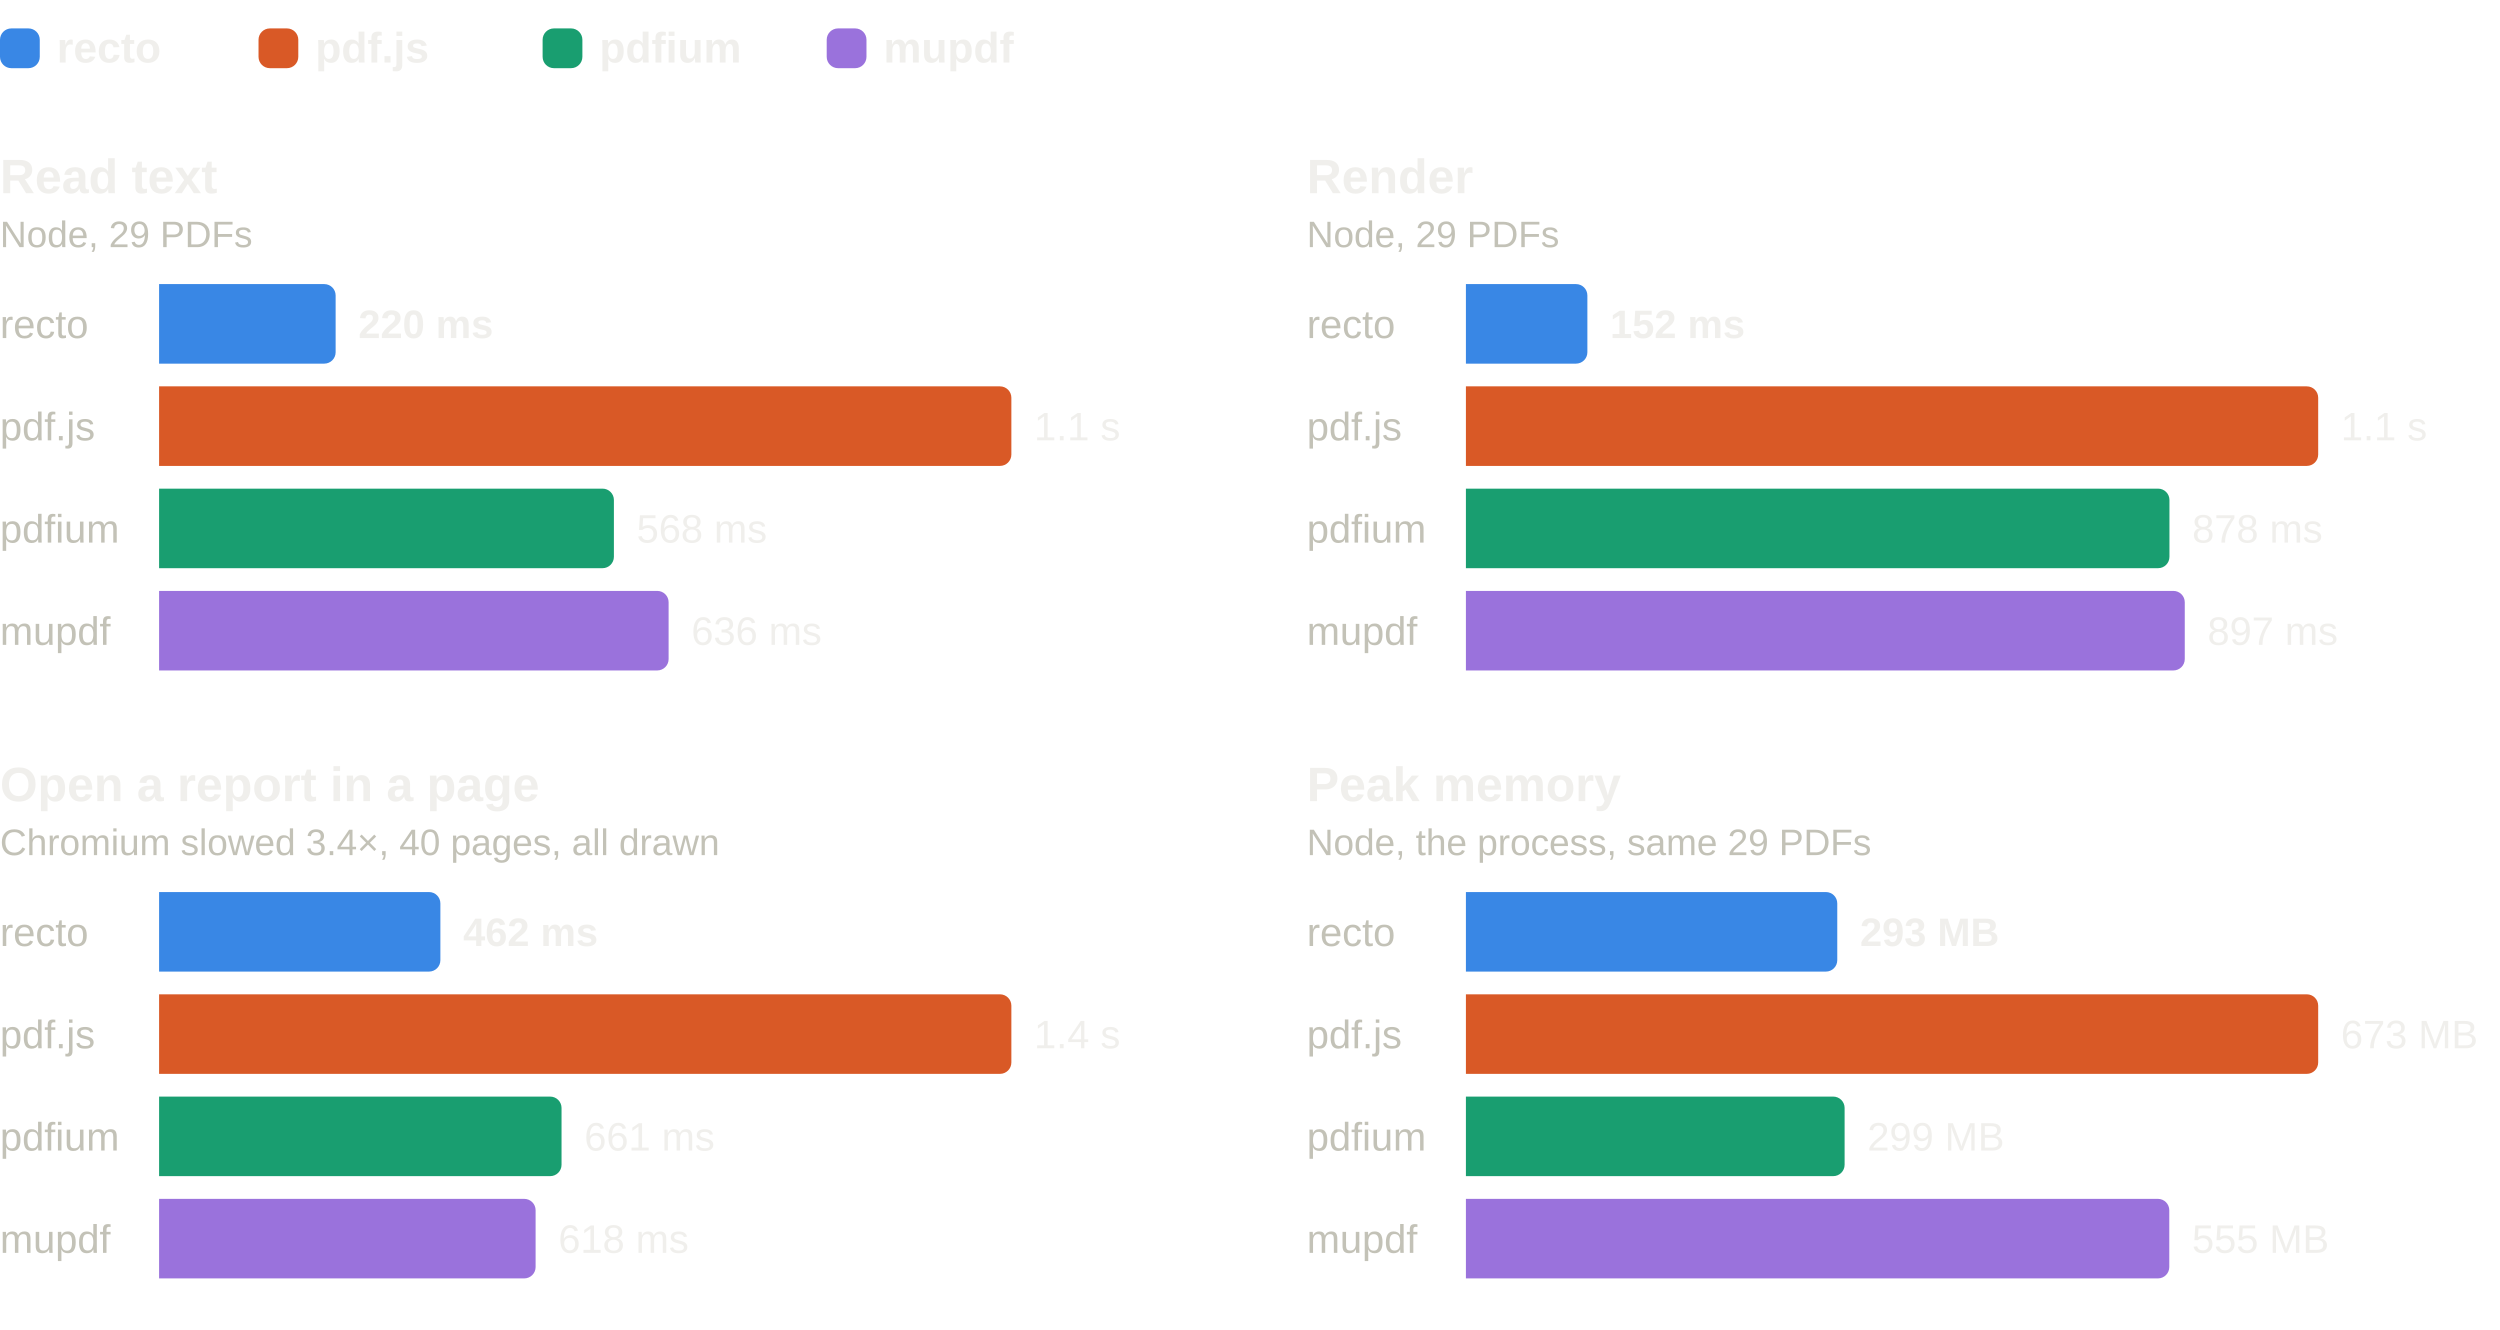
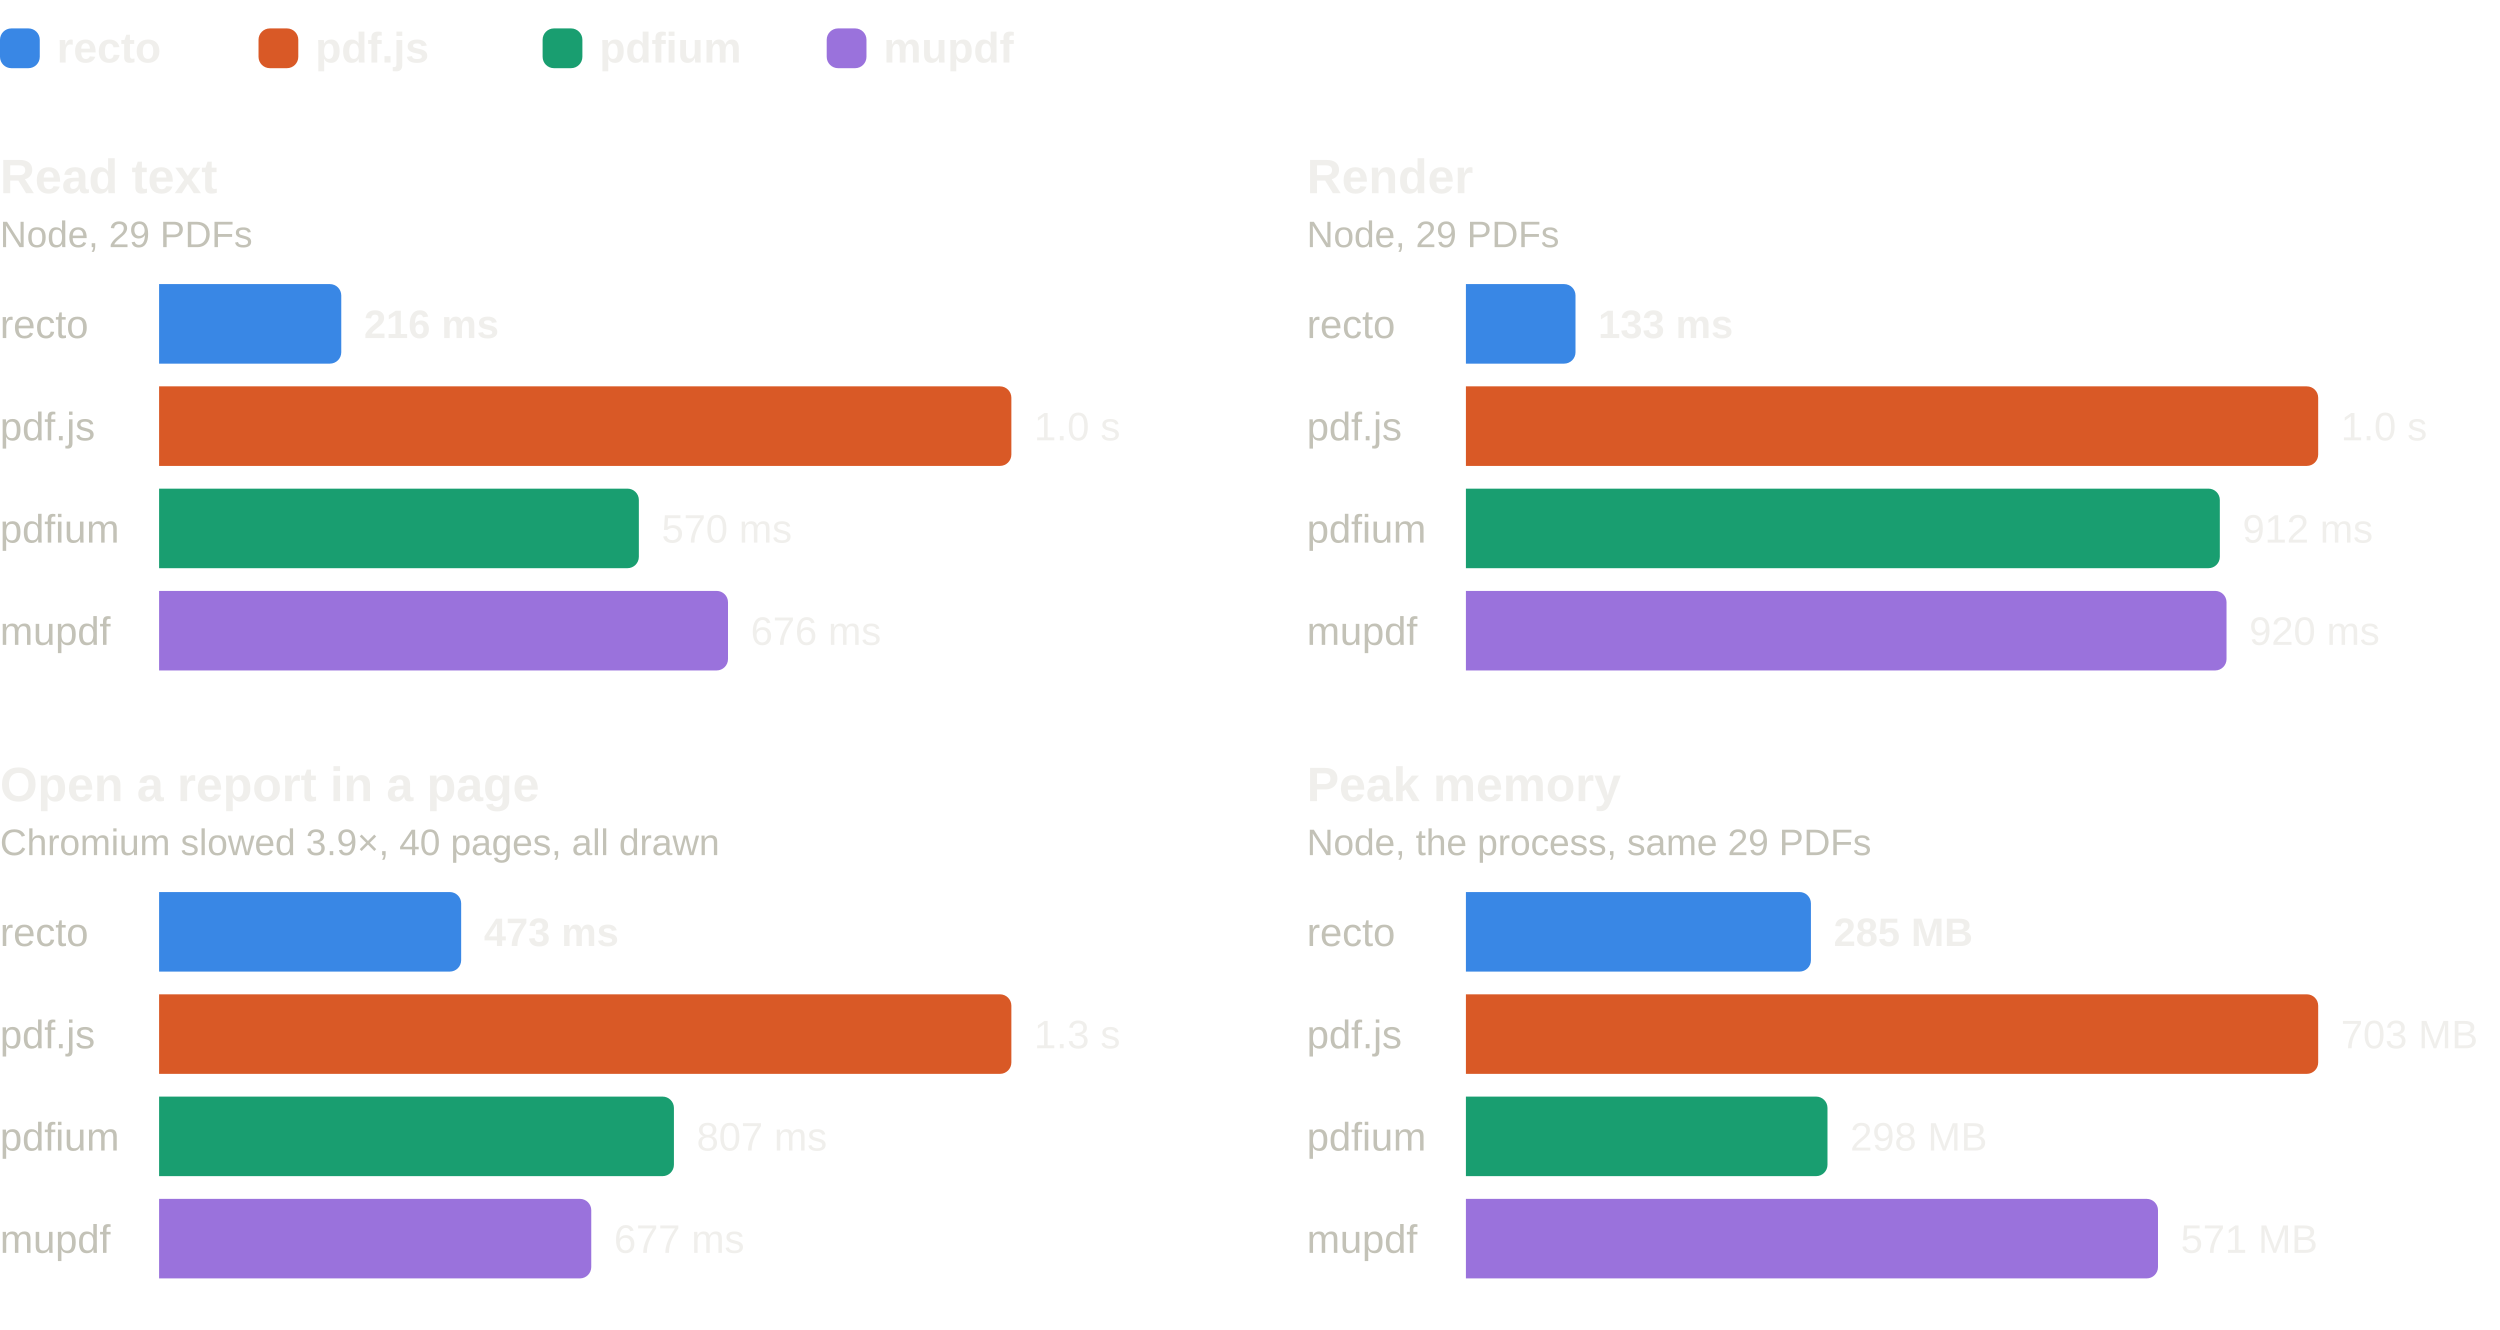
- <svg xmlns="http://www.w3.org/2000/svg" viewBox="0 0 880 468" width="880" height="468" role="img" aria-label="Benchmark medians: Read text: recto 220 ms, pdf.js 1.1 s, pdfium 568 ms, mupdf 636 ms; Render: recto 152 ms, pdf.js 1.1 s, pdfium 878 ms, mupdf 897 ms; Open a report in a page: recto 462 ms, pdf.js 1.4 s, pdfium 661 ms, mupdf 618 ms; Peak memory: recto 293 MB, pdf.js 673 MB, pdfium 299 MB, mupdf 555 MB">
+ <svg xmlns="http://www.w3.org/2000/svg" viewBox="0 0 880 468" width="880" height="468" role="img" aria-label="Benchmark medians: Read text: recto 216 ms, pdf.js 1.0 s, pdfium 570 ms, mupdf 676 ms; Render: recto 133 ms, pdf.js 1.0 s, pdfium 912 ms, mupdf 920 ms; Open a report in a page: recto 473 ms, pdf.js 1.3 s, pdfium 807 ms, mupdf 677 ms; Peak memory: recto 285 MB, pdf.js 703 MB, pdfium 298 MB, mupdf 571 MB">
  <style>text{font-family:-apple-system, BlinkMacSystemFont, "Segoe UI", "Helvetica Neue", Arial, sans-serif}.t{fill:#f0efec}.s{fill:#c3c2b7}</style>
  <rect x="0" y="10" width="14" height="14" rx="4" fill="#3987e5" />
  <text x="20" y="22" class="t" font-size="15" font-weight="600">recto</text>
  <rect x="91" y="10" width="14" height="14" rx="4" fill="#d95926" />
  <text x="111" y="22" class="t" font-size="15" font-weight="600">pdf.js</text>
  <rect x="191" y="10" width="14" height="14" rx="4" fill="#199e70" />
  <text x="211" y="22" class="t" font-size="15" font-weight="600">pdfium</text>
  <rect x="291" y="10" width="14" height="14" rx="4" fill="#9a72dc" />
  <text x="311" y="22" class="t" font-size="15" font-weight="600">mupdf</text>
  <text x="0" y="68" class="t" font-size="17" font-weight="650">Read text</text>
  <text x="0" y="87" class="s" font-size="13">Node, 29 PDFs</text>
  <text x="0" y="119" class="s" font-size="14">recto</text>
-   <path d="M56 100 h58.143 a4 4 0 0 1 4 4 v20 a4 4 0 0 1 -4 4 h-58.143 z" fill="#3987e5" />
-   <text x="126.143" y="119" class="t" font-size="14" font-weight="650">220 ms</text>
+   <path d="M56 100 h60.125 a4 4 0 0 1 4 4 v20 a4 4 0 0 1 -4 4 h-60.125 z" fill="#3987e5" />
+   <text x="128.125" y="119" class="t" font-size="14" font-weight="650">216 ms</text>
  <text x="0" y="155" class="s" font-size="14">pdf.js</text>
  <path d="M56 136 h296 a4 4 0 0 1 4 4 v20 a4 4 0 0 1 -4 4 h-296 z" fill="#d95926" />
-   <text x="364" y="155" class="t" font-size="14" font-weight="400">1.1 s</text>
+   <text x="364" y="155" class="t" font-size="14" font-weight="400">1.0 s</text>
  <text x="0" y="191" class="s" font-size="14">pdfium</text>
-   <path d="M56 172 h156.094 a4 4 0 0 1 4 4 v20 a4 4 0 0 1 -4 4 h-156.094 z" fill="#199e70" />
-   <text x="224.094" y="191" class="t" font-size="14" font-weight="400">568 ms</text>
+   <path d="M56 172 h164.876 a4 4 0 0 1 4 4 v20 a4 4 0 0 1 -4 4 h-164.876 z" fill="#199e70" />
+   <text x="232.876" y="191" class="t" font-size="14" font-weight="400">570 ms</text>
  <text x="0" y="227" class="s" font-size="14">mupdf</text>
-   <path d="M56 208 h175.352 a4 4 0 0 1 4 4 v20 a4 4 0 0 1 -4 4 h-175.352 z" fill="#9a72dc" />
-   <text x="243.352" y="227" class="t" font-size="14" font-weight="400">636 ms</text>
+   <path d="M56 208 h196.257 a4 4 0 0 1 4 4 v20 a4 4 0 0 1 -4 4 h-196.257 z" fill="#9a72dc" />
+   <text x="264.257" y="227" class="t" font-size="14" font-weight="400">676 ms</text>
  <text x="460" y="68" class="t" font-size="17" font-weight="650">Render</text>
  <text x="460" y="87" class="s" font-size="13">Node, 29 PDFs</text>
  <text x="460" y="119" class="s" font-size="14">recto</text>
-   <path d="M516 100 h38.756 a4 4 0 0 1 4 4 v20 a4 4 0 0 1 -4 4 h-38.756 z" fill="#3987e5" />
-   <text x="566.756" y="119" class="t" font-size="14" font-weight="650">152 ms</text>
+   <path d="M516 100 h34.576 a4 4 0 0 1 4 4 v20 a4 4 0 0 1 -4 4 h-34.576 z" fill="#3987e5" />
+   <text x="562.576" y="119" class="t" font-size="14" font-weight="650">133 ms</text>
  <text x="460" y="155" class="s" font-size="14">pdf.js</text>
  <path d="M516 136 h296 a4 4 0 0 1 4 4 v20 a4 4 0 0 1 -4 4 h-296 z" fill="#d95926" />
-   <text x="824" y="155" class="t" font-size="14" font-weight="400">1.1 s</text>
+   <text x="824" y="155" class="t" font-size="14" font-weight="400">1.0 s</text>
  <text x="460" y="191" class="s" font-size="14">pdfium</text>
-   <path d="M516 172 h243.648 a4 4 0 0 1 4 4 v20 a4 4 0 0 1 -4 4 h-243.648 z" fill="#199e70" />
-   <text x="771.648" y="191" class="t" font-size="14" font-weight="400">878 ms</text>
+   <path d="M516 172 h261.38 a4 4 0 0 1 4 4 v20 a4 4 0 0 1 -4 4 h-261.38 z" fill="#199e70" />
+   <text x="789.38" y="191" class="t" font-size="14" font-weight="400">912 ms</text>
  <text x="460" y="227" class="s" font-size="14">mupdf</text>
-   <path d="M516 208 h249.039 a4 4 0 0 1 4 4 v20 a4 4 0 0 1 -4 4 h-249.039 z" fill="#9a72dc" />
-   <text x="777.039" y="227" class="t" font-size="14" font-weight="400">897 ms</text>
+   <path d="M516 208 h263.737 a4 4 0 0 1 4 4 v20 a4 4 0 0 1 -4 4 h-263.737 z" fill="#9a72dc" />
+   <text x="791.737" y="227" class="t" font-size="14" font-weight="400">920 ms</text>
  <text x="0" y="282" class="t" font-size="17" font-weight="650">Open a report in a page</text>
-   <text x="0" y="301" class="s" font-size="13">Chromium slowed 3.4×, 40 pages, all drawn</text>
+   <text x="0" y="301" class="s" font-size="13">Chromium slowed 3.9×, 40 pages, all drawn</text>
  <text x="0" y="333" class="s" font-size="14">recto</text>
-   <path d="M56 314 h95.014 a4 4 0 0 1 4 4 v20 a4 4 0 0 1 -4 4 h-95.014 z" fill="#3987e5" />
-   <text x="163.014" y="333" class="t" font-size="14" font-weight="650">462 ms</text>
+   <path d="M56 314 h102.329 a4 4 0 0 1 4 4 v20 a4 4 0 0 1 -4 4 h-102.329 z" fill="#3987e5" />
+   <text x="170.329" y="333" class="t" font-size="14" font-weight="650">473 ms</text>
  <text x="0" y="369" class="s" font-size="14">pdf.js</text>
  <path d="M56 350 h296 a4 4 0 0 1 4 4 v20 a4 4 0 0 1 -4 4 h-296 z" fill="#d95926" />
-   <text x="364" y="369" class="t" font-size="14" font-weight="400">1.4 s</text>
+   <text x="364" y="369" class="t" font-size="14" font-weight="400">1.3 s</text>
  <text x="0" y="405" class="s" font-size="14">pdfium</text>
-   <path d="M56 386 h137.663 a4 4 0 0 1 4 4 v20 a4 4 0 0 1 -4 4 h-137.663 z" fill="#199e70" />
-   <text x="205.663" y="405" class="t" font-size="14" font-weight="400">661 ms</text>
+   <path d="M56 386 h177.222 a4 4 0 0 1 4 4 v20 a4 4 0 0 1 -4 4 h-177.222 z" fill="#199e70" />
+   <text x="245.222" y="405" class="t" font-size="14" font-weight="400">807 ms</text>
  <text x="0" y="441" class="s" font-size="14">mupdf</text>
-   <path d="M56 422 h128.533 a4 4 0 0 1 4 4 v20 a4 4 0 0 1 -4 4 h-128.533 z" fill="#9a72dc" />
-   <text x="196.533" y="441" class="t" font-size="14" font-weight="400">618 ms</text>
+   <path d="M56 422 h148.123 a4 4 0 0 1 4 4 v20 a4 4 0 0 1 -4 4 h-148.123 z" fill="#9a72dc" />
+   <text x="216.123" y="441" class="t" font-size="14" font-weight="400">677 ms</text>
  <text x="460" y="282" class="t" font-size="17" font-weight="650">Peak memory</text>
  <text x="460" y="301" class="s" font-size="13">Node, the process, same 29 PDFs</text>
  <text x="460" y="333" class="s" font-size="14">recto</text>
-   <path d="M516 314 h126.717 a4 4 0 0 1 4 4 v20 a4 4 0 0 1 -4 4 h-126.717 z" fill="#3987e5" />
-   <text x="654.717" y="333" class="t" font-size="14" font-weight="650">293 MB</text>
+   <path d="M516 314 h117.447 a4 4 0 0 1 4 4 v20 a4 4 0 0 1 -4 4 h-117.447 z" fill="#3987e5" />
+   <text x="645.447" y="333" class="t" font-size="14" font-weight="650">285 MB</text>
  <text x="460" y="369" class="s" font-size="14">pdf.js</text>
  <path d="M516 350 h296 a4 4 0 0 1 4 4 v20 a4 4 0 0 1 -4 4 h-296 z" fill="#d95926" />
-   <text x="824" y="369" class="t" font-size="14" font-weight="400">673 MB</text>
+   <text x="824" y="369" class="t" font-size="14" font-weight="400">703 MB</text>
  <text x="460" y="405" class="s" font-size="14">pdfium</text>
-   <path d="M516 386 h129.303 a4 4 0 0 1 4 4 v20 a4 4 0 0 1 -4 4 h-129.303 z" fill="#199e70" />
-   <text x="657.303" y="405" class="t" font-size="14" font-weight="400">299 MB</text>
+   <path d="M516 386 h123.275 a4 4 0 0 1 4 4 v20 a4 4 0 0 1 -4 4 h-123.275 z" fill="#199e70" />
+   <text x="651.275" y="405" class="t" font-size="14" font-weight="400">298 MB</text>
  <text x="460" y="441" class="s" font-size="14">mupdf</text>
-   <path d="M516 422 h243.59 a4 4 0 0 1 4 4 v20 a4 4 0 0 1 -4 4 h-243.59 z" fill="#9a72dc" />
-   <text x="771.59" y="441" class="t" font-size="14" font-weight="400">555 MB</text>
+   <path d="M516 422 h239.613 a4 4 0 0 1 4 4 v20 a4 4 0 0 1 -4 4 h-239.613 z" fill="#9a72dc" />
+   <text x="767.613" y="441" class="t" font-size="14" font-weight="400">571 MB</text>
</svg>
